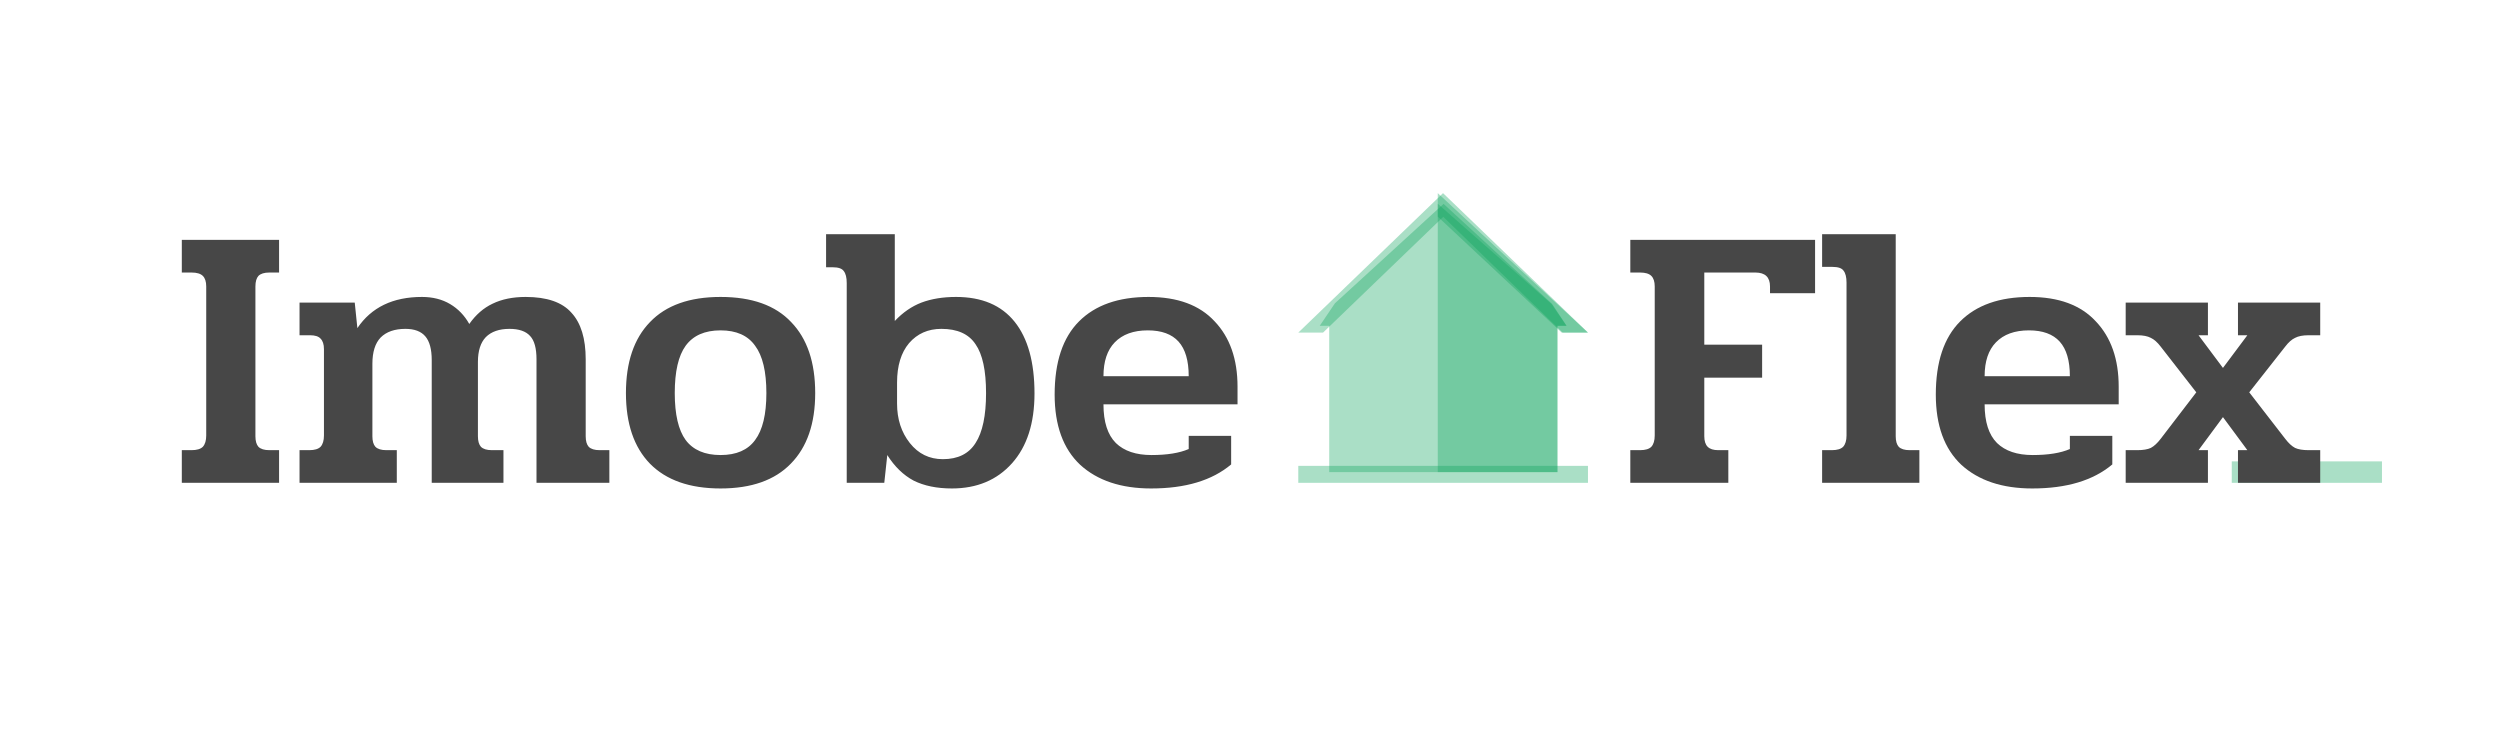
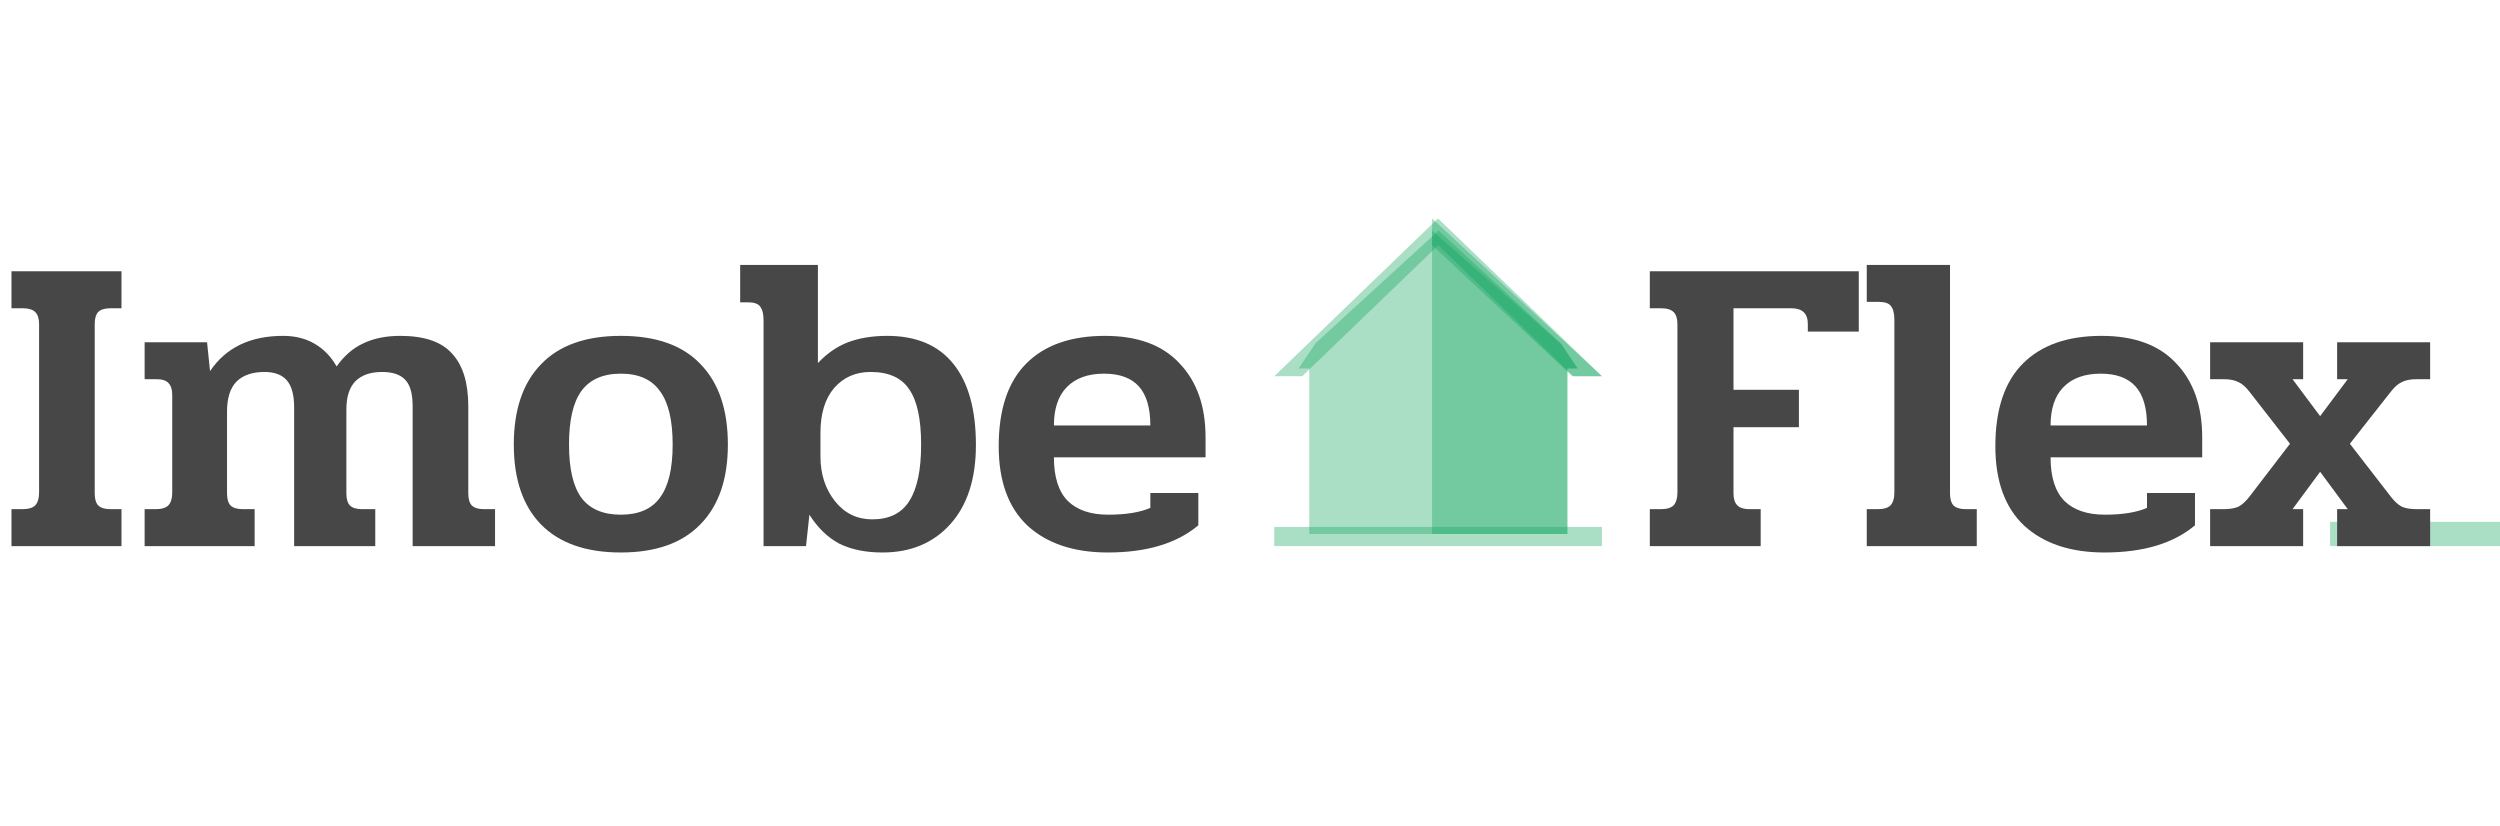
- <svg xmlns="http://www.w3.org/2000/svg" width="233" height="68" viewBox="0 0 233 68" fill="none">
-   <path d="M121 43.418H147.999V45H121V43.418Z" fill="#0EA45C" fill-opacity="0.35" />
-   <path d="M144.662 28.329L134.539 19L134.528 19.01L124.416 28.266L123 30.364H123.883V44H134.528H145.173V30.364H146L144.662 28.329Z" fill="#0EA45C" fill-opacity="0.35" />
-   <path d="M145.135 30.364H146L144.6 28.329L134.012 19L134 19.01V44H145.135V30.364Z" fill="#0EA45C" fill-opacity="0.35" />
-   <path d="M134 18L121 31H121L134 18L134 18Z" fill="#0EA45C" fill-opacity="0.35" />
-   <path d="M134.5 18.01L134.489 18L134.489 18L121 31H123.306L134.5 20.221L134.511 20.211L145.639 31H148L134.5 18.01Z" fill="#0EA45C" fill-opacity="0.35" />
-   <path d="M145.552 31H148L134 18V20.212L134.011 20.202L145.552 31Z" fill="#0EA45C" fill-opacity="0.35" />
-   <path d="M208 43H222V45H208V43Z" fill="#0EA45C" fill-opacity="0.35" />
-   <path d="M151.945 41.955H152.855C153.345 41.955 153.695 41.85 153.905 41.64C154.115 41.407 154.22 41.057 154.22 40.59V26.695C154.22 26.252 154.115 25.925 153.905 25.715C153.695 25.505 153.345 25.4 152.855 25.4H151.945V22.355H169.165V27.325H164.965V26.695C164.965 25.832 164.51 25.4 163.6 25.4H158.84V32.12H164.23V35.2H158.84V40.66C158.84 41.103 158.945 41.43 159.155 41.64C159.365 41.85 159.692 41.955 160.135 41.955H161.08V45H151.945V41.955ZM169.821 41.955H170.731C171.221 41.955 171.571 41.85 171.781 41.64C171.991 41.407 172.096 41.057 172.096 40.59V26.345C172.096 25.832 172.003 25.458 171.816 25.225C171.653 24.992 171.314 24.875 170.801 24.875H169.821V21.83H176.681V40.66C176.681 41.103 176.774 41.43 176.961 41.64C177.171 41.85 177.509 41.955 177.976 41.955H178.886V45H169.821V41.955ZM189.412 45.525C186.612 45.525 184.407 44.79 182.797 43.32C181.21 41.827 180.417 39.645 180.417 36.775C180.417 33.742 181.175 31.467 182.692 29.95C184.208 28.433 186.367 27.675 189.167 27.675C191.873 27.675 193.927 28.433 195.327 29.95C196.75 31.443 197.462 33.473 197.462 36.04V37.685H184.967C184.967 39.318 185.352 40.52 186.122 41.29C186.892 42.037 188 42.41 189.447 42.41C190.893 42.41 192.048 42.223 192.912 41.85V40.625H196.867V43.285C195.093 44.778 192.608 45.525 189.412 45.525ZM192.912 35.06C192.912 33.613 192.597 32.54 191.967 31.84C191.337 31.14 190.38 30.79 189.097 30.79C187.767 30.79 186.74 31.163 186.017 31.91C185.317 32.633 184.967 33.683 184.967 35.06H192.912ZM198.114 41.955H199.199C199.735 41.955 200.155 41.885 200.459 41.745C200.762 41.582 201.065 41.302 201.369 40.905L204.694 36.565L201.369 32.295C201.065 31.898 200.762 31.63 200.459 31.49C200.155 31.327 199.735 31.245 199.199 31.245H198.114V28.2H205.779V31.245H204.904L207.179 34.29L209.454 31.245H208.579V28.2H216.244V31.245H215.159C214.622 31.245 214.202 31.327 213.899 31.49C213.595 31.63 213.292 31.898 212.989 32.295L209.629 36.565L212.989 40.905C213.292 41.302 213.595 41.582 213.899 41.745C214.202 41.885 214.622 41.955 215.159 41.955H216.244V45H208.579V41.955H209.454L207.179 38.875L204.904 41.955H205.779V45H198.114V41.955Z" fill="#474747" />
-   <path d="M16.945 41.955H17.855C18.345 41.955 18.695 41.85 18.905 41.64C19.115 41.407 19.22 41.057 19.22 40.59V26.695C19.22 26.252 19.115 25.925 18.905 25.715C18.695 25.505 18.345 25.4 17.855 25.4H16.945V22.355H26.01V25.4H25.1C24.633 25.4 24.295 25.505 24.085 25.715C23.898 25.925 23.805 26.252 23.805 26.695V40.66C23.805 41.103 23.898 41.43 24.085 41.64C24.295 41.85 24.633 41.955 25.1 41.955H26.01V45H16.945V41.955ZM27.917 41.955H28.827C29.317 41.955 29.667 41.85 29.877 41.64C30.087 41.407 30.192 41.057 30.192 40.59V32.54C30.192 32.097 30.087 31.77 29.877 31.56C29.69 31.35 29.363 31.245 28.897 31.245H27.917V28.2H33.062L33.307 30.58C34.613 28.643 36.62 27.675 39.327 27.675C40.33 27.675 41.205 27.897 41.952 28.34C42.698 28.783 43.293 29.402 43.737 30.195C44.343 29.332 45.067 28.702 45.907 28.305C46.77 27.885 47.797 27.675 48.987 27.675C50.97 27.675 52.393 28.165 53.257 29.145C54.143 30.102 54.587 31.548 54.587 33.485V40.66C54.587 41.103 54.68 41.43 54.867 41.64C55.077 41.85 55.415 41.955 55.882 41.955H56.792V45H50.002V33.485C50.002 32.458 49.803 31.735 49.407 31.315C49.01 30.872 48.368 30.65 47.482 30.65C46.525 30.65 45.79 30.907 45.277 31.42C44.787 31.933 44.542 32.703 44.542 33.73V40.66C44.542 41.103 44.635 41.43 44.822 41.64C45.032 41.85 45.37 41.955 45.837 41.955H46.922V45H40.237V33.555C40.237 32.552 40.038 31.817 39.642 31.35C39.245 30.883 38.627 30.65 37.787 30.65C36.783 30.65 36.013 30.918 35.477 31.455C34.963 31.992 34.707 32.808 34.707 33.905V40.66C34.707 41.103 34.8 41.43 34.987 41.64C35.197 41.85 35.535 41.955 36.002 41.955H36.982V45H27.917V41.955ZM67.157 45.525C64.287 45.525 62.093 44.755 60.577 43.215C59.083 41.675 58.337 39.482 58.337 36.635C58.337 33.765 59.083 31.56 60.577 30.02C62.07 28.457 64.263 27.675 67.157 27.675C70.073 27.675 72.267 28.457 73.737 30.02C75.23 31.56 75.977 33.765 75.977 36.635C75.977 39.482 75.218 41.675 73.702 43.215C72.208 44.755 70.027 45.525 67.157 45.525ZM67.157 42.41C68.627 42.41 69.7 41.943 70.377 41.01C71.077 40.077 71.427 38.618 71.427 36.635C71.427 34.628 71.077 33.158 70.377 32.225C69.7 31.268 68.627 30.79 67.157 30.79C65.687 30.79 64.602 31.268 63.902 32.225C63.225 33.158 62.887 34.628 62.887 36.635C62.887 38.618 63.225 40.077 63.902 41.01C64.602 41.943 65.687 42.41 67.157 42.41ZM88.716 45.525C87.316 45.525 86.126 45.28 85.145 44.79C84.189 44.277 83.372 43.483 82.695 42.41L82.415 45H78.915V26.38C78.915 25.867 78.822 25.493 78.635 25.26C78.472 25.027 78.134 24.91 77.621 24.91H76.99V21.83H83.395V29.915C84.142 29.122 84.971 28.55 85.88 28.2C86.814 27.85 87.887 27.675 89.1 27.675C91.504 27.675 93.324 28.445 94.561 29.985C95.797 31.525 96.415 33.753 96.415 36.67C96.415 39.447 95.716 41.617 94.316 43.18C92.915 44.743 91.049 45.525 88.716 45.525ZM87.876 42.795C89.275 42.795 90.29 42.293 90.921 41.29C91.574 40.287 91.9 38.735 91.9 36.635C91.9 34.535 91.574 33.018 90.921 32.085C90.29 31.128 89.229 30.65 87.736 30.65C86.499 30.65 85.496 31.093 84.725 31.98C83.979 32.867 83.606 34.092 83.606 35.655V37.615C83.606 39.062 84.002 40.287 84.796 41.29C85.589 42.293 86.615 42.795 87.876 42.795ZM107.288 45.525C104.488 45.525 102.283 44.79 100.673 43.32C99.086 41.827 98.293 39.645 98.293 36.775C98.293 33.742 99.051 31.467 100.568 29.95C102.084 28.433 104.243 27.675 107.043 27.675C109.749 27.675 111.803 28.433 113.203 29.95C114.626 31.443 115.338 33.473 115.338 36.04V37.685H102.843C102.843 39.318 103.228 40.52 103.998 41.29C104.768 42.037 105.876 42.41 107.323 42.41C108.769 42.41 109.924 42.223 110.788 41.85V40.625H114.743V43.285C112.969 44.778 110.484 45.525 107.288 45.525ZM110.788 35.06C110.788 33.613 110.473 32.54 109.843 31.84C109.213 31.14 108.256 30.79 106.973 30.79C105.643 30.79 104.616 31.163 103.893 31.91C103.193 32.633 102.843 33.683 102.843 35.06H110.788Z" fill="#474747" />
+ <svg xmlns="http://www.w3.org/2000/svg" width="206" height="68" viewBox="0 0 206 68" fill="none">
+   <path d="M105 43.418H131.999V45H105V43.418Z" fill="#0EA45C" fill-opacity="0.35" />
+   <path d="M128.662 28.329L118.539 19L118.528 19.01L108.416 28.266L107 30.364H107.883V44H118.528H129.173V30.364H130L128.662 28.329Z" fill="#0EA45C" fill-opacity="0.35" />
+   <path d="M129.135 30.364H130L128.6 28.329L118.012 19L118 19.01V44H129.135V30.364Z" fill="#0EA45C" fill-opacity="0.35" />
+   <path d="M118 18L105 31H105L118 18L118 18Z" fill="#0EA45C" fill-opacity="0.35" />
+   <path d="M118.5 18.01L118.489 18L118.489 18L105 31H107.306L118.5 20.221L118.511 20.211L129.639 31H132L118.5 18.01Z" fill="#0EA45C" fill-opacity="0.35" />
+   <path d="M129.552 31H132L118 18V20.212L118.011 20.202L129.552 31Z" fill="#0EA45C" fill-opacity="0.35" />
+   <path d="M192 43H206V45H192V43Z" fill="#0EA45C" fill-opacity="0.35" />
+   <path d="M135.945 41.955H136.855C137.345 41.955 137.695 41.85 137.905 41.64C138.115 41.407 138.22 41.057 138.22 40.59V26.695C138.22 26.252 138.115 25.925 137.905 25.715C137.695 25.505 137.345 25.4 136.855 25.4H135.945V22.355H153.165V27.325H148.965V26.695C148.965 25.832 148.51 25.4 147.6 25.4H142.84V32.12H148.23V35.2H142.84V40.66C142.84 41.103 142.945 41.43 143.155 41.64C143.365 41.85 143.692 41.955 144.135 41.955H145.08V45H135.945V41.955ZM153.821 41.955H154.731C155.221 41.955 155.571 41.85 155.781 41.64C155.991 41.407 156.096 41.057 156.096 40.59V26.345C156.096 25.832 156.003 25.458 155.816 25.225C155.653 24.992 155.314 24.875 154.801 24.875H153.821V21.83H160.681V40.66C160.681 41.103 160.774 41.43 160.961 41.64C161.171 41.85 161.509 41.955 161.976 41.955H162.886V45H153.821V41.955ZM173.412 45.525C170.612 45.525 168.407 44.79 166.797 43.32C165.21 41.827 164.417 39.645 164.417 36.775C164.417 33.742 165.175 31.467 166.692 29.95C168.208 28.433 170.367 27.675 173.167 27.675C175.873 27.675 177.927 28.433 179.327 29.95C180.75 31.443 181.462 33.473 181.462 36.04V37.685H168.967C168.967 39.318 169.352 40.52 170.122 41.29C170.892 42.037 172 42.41 173.447 42.41C174.893 42.41 176.048 42.223 176.912 41.85V40.625H180.867V43.285C179.093 44.778 176.608 45.525 173.412 45.525ZM176.912 35.06C176.912 33.613 176.597 32.54 175.967 31.84C175.337 31.14 174.38 30.79 173.097 30.79C171.767 30.79 170.74 31.163 170.017 31.91C169.317 32.633 168.967 33.683 168.967 35.06H176.912ZM182.114 41.955H183.199C183.735 41.955 184.155 41.885 184.459 41.745C184.762 41.582 185.065 41.302 185.369 40.905L188.694 36.565L185.369 32.295C185.065 31.898 184.762 31.63 184.459 31.49C184.155 31.327 183.735 31.245 183.199 31.245H182.114V28.2H189.779V31.245H188.904L191.179 34.29L193.454 31.245H192.579V28.2H200.244V31.245H199.159C198.622 31.245 198.202 31.327 197.899 31.49C197.595 31.63 197.292 31.898 196.989 32.295L193.629 36.565L196.989 40.905C197.292 41.302 197.595 41.582 197.899 41.745C198.202 41.885 198.622 41.955 199.159 41.955H200.244V45H192.579V41.955H193.454L191.179 38.875L188.904 41.955H189.779V45H182.114V41.955Z" fill="#474747" />
+   <path d="M0.945 41.955H1.855C2.345 41.955 2.695 41.85 2.905 41.64C3.115 41.407 3.22 41.057 3.22 40.59V26.695C3.22 26.252 3.115 25.925 2.905 25.715C2.695 25.505 2.345 25.4 1.855 25.4H0.945V22.355H10.01V25.4H9.1C8.633 25.4 8.295 25.505 8.085 25.715C7.898 25.925 7.805 26.252 7.805 26.695V40.66C7.805 41.103 7.898 41.43 8.085 41.64C8.295 41.85 8.633 41.955 9.1 41.955H10.01V45H0.945V41.955ZM11.917 41.955H12.827C13.317 41.955 13.667 41.85 13.877 41.64C14.087 41.407 14.192 41.057 14.192 40.59V32.54C14.192 32.097 14.087 31.77 13.877 31.56C13.69 31.35 13.363 31.245 12.897 31.245H11.917V28.2H17.062L17.307 30.58C18.613 28.643 20.62 27.675 23.327 27.675C24.33 27.675 25.205 27.897 25.952 28.34C26.698 28.783 27.293 29.402 27.737 30.195C28.343 29.332 29.067 28.702 29.907 28.305C30.77 27.885 31.797 27.675 32.987 27.675C34.97 27.675 36.393 28.165 37.257 29.145C38.143 30.102 38.587 31.548 38.587 33.485V40.66C38.587 41.103 38.68 41.43 38.867 41.64C39.077 41.85 39.415 41.955 39.882 41.955H40.792V45H34.002V33.485C34.002 32.458 33.803 31.735 33.407 31.315C33.01 30.872 32.368 30.65 31.482 30.65C30.525 30.65 29.79 30.907 29.277 31.42C28.787 31.933 28.542 32.703 28.542 33.73V40.66C28.542 41.103 28.635 41.43 28.822 41.64C29.032 41.85 29.37 41.955 29.837 41.955H30.922V45H24.237V33.555C24.237 32.552 24.038 31.817 23.642 31.35C23.245 30.883 22.627 30.65 21.787 30.65C20.783 30.65 20.013 30.918 19.477 31.455C18.963 31.992 18.707 32.808 18.707 33.905V40.66C18.707 41.103 18.8 41.43 18.987 41.64C19.197 41.85 19.535 41.955 20.002 41.955H20.982V45H11.917V41.955ZM51.157 45.525C48.287 45.525 46.093 44.755 44.577 43.215C43.083 41.675 42.337 39.482 42.337 36.635C42.337 33.765 43.083 31.56 44.577 30.02C46.07 28.457 48.263 27.675 51.157 27.675C54.073 27.675 56.267 28.457 57.737 30.02C59.23 31.56 59.977 33.765 59.977 36.635C59.977 39.482 59.218 41.675 57.702 43.215C56.208 44.755 54.027 45.525 51.157 45.525ZM51.157 42.41C52.627 42.41 53.7 41.943 54.377 41.01C55.077 40.077 55.427 38.618 55.427 36.635C55.427 34.628 55.077 33.158 54.377 32.225C53.7 31.268 52.627 30.79 51.157 30.79C49.687 30.79 48.602 31.268 47.902 32.225C47.225 33.158 46.887 34.628 46.887 36.635C46.887 38.618 47.225 40.077 47.902 41.01C48.602 41.943 49.687 42.41 51.157 42.41ZM72.716 45.525C71.316 45.525 70.126 45.28 69.145 44.79C68.189 44.277 67.372 43.483 66.695 42.41L66.415 45H62.916V26.38C62.916 25.867 62.822 25.493 62.636 25.26C62.472 25.027 62.134 24.91 61.62 24.91H60.99V21.83H67.395V29.915C68.142 29.122 68.971 28.55 69.88 28.2C70.814 27.85 71.887 27.675 73.1 27.675C75.504 27.675 77.324 28.445 78.561 29.985C79.797 31.525 80.415 33.753 80.415 36.67C80.415 39.447 79.716 41.617 78.316 43.18C76.915 44.743 75.049 45.525 72.716 45.525ZM71.876 42.795C73.275 42.795 74.29 42.293 74.921 41.29C75.574 40.287 75.9 38.735 75.9 36.635C75.9 34.535 75.574 33.018 74.921 32.085C74.29 31.128 73.229 30.65 71.736 30.65C70.499 30.65 69.496 31.093 68.725 31.98C67.979 32.867 67.606 34.092 67.606 35.655V37.615C67.606 39.062 68.002 40.287 68.796 41.29C69.589 42.293 70.615 42.795 71.876 42.795ZM91.288 45.525C88.488 45.525 86.283 44.79 84.673 43.32C83.086 41.827 82.293 39.645 82.293 36.775C82.293 33.742 83.051 31.467 84.568 29.95C86.084 28.433 88.243 27.675 91.043 27.675C93.749 27.675 95.803 28.433 97.203 29.95C98.626 31.443 99.338 33.473 99.338 36.04V37.685H86.843C86.843 39.318 87.228 40.52 87.998 41.29C88.768 42.037 89.876 42.41 91.323 42.41C92.769 42.41 93.924 42.223 94.788 41.85V40.625H98.743V43.285C96.969 44.778 94.484 45.525 91.288 45.525ZM94.788 35.06C94.788 33.613 94.473 32.54 93.843 31.84C93.213 31.14 92.256 30.79 90.973 30.79C89.643 30.79 88.616 31.163 87.893 31.91C87.193 32.633 86.843 33.683 86.843 35.06H94.788Z" fill="#474747" />
</svg>
